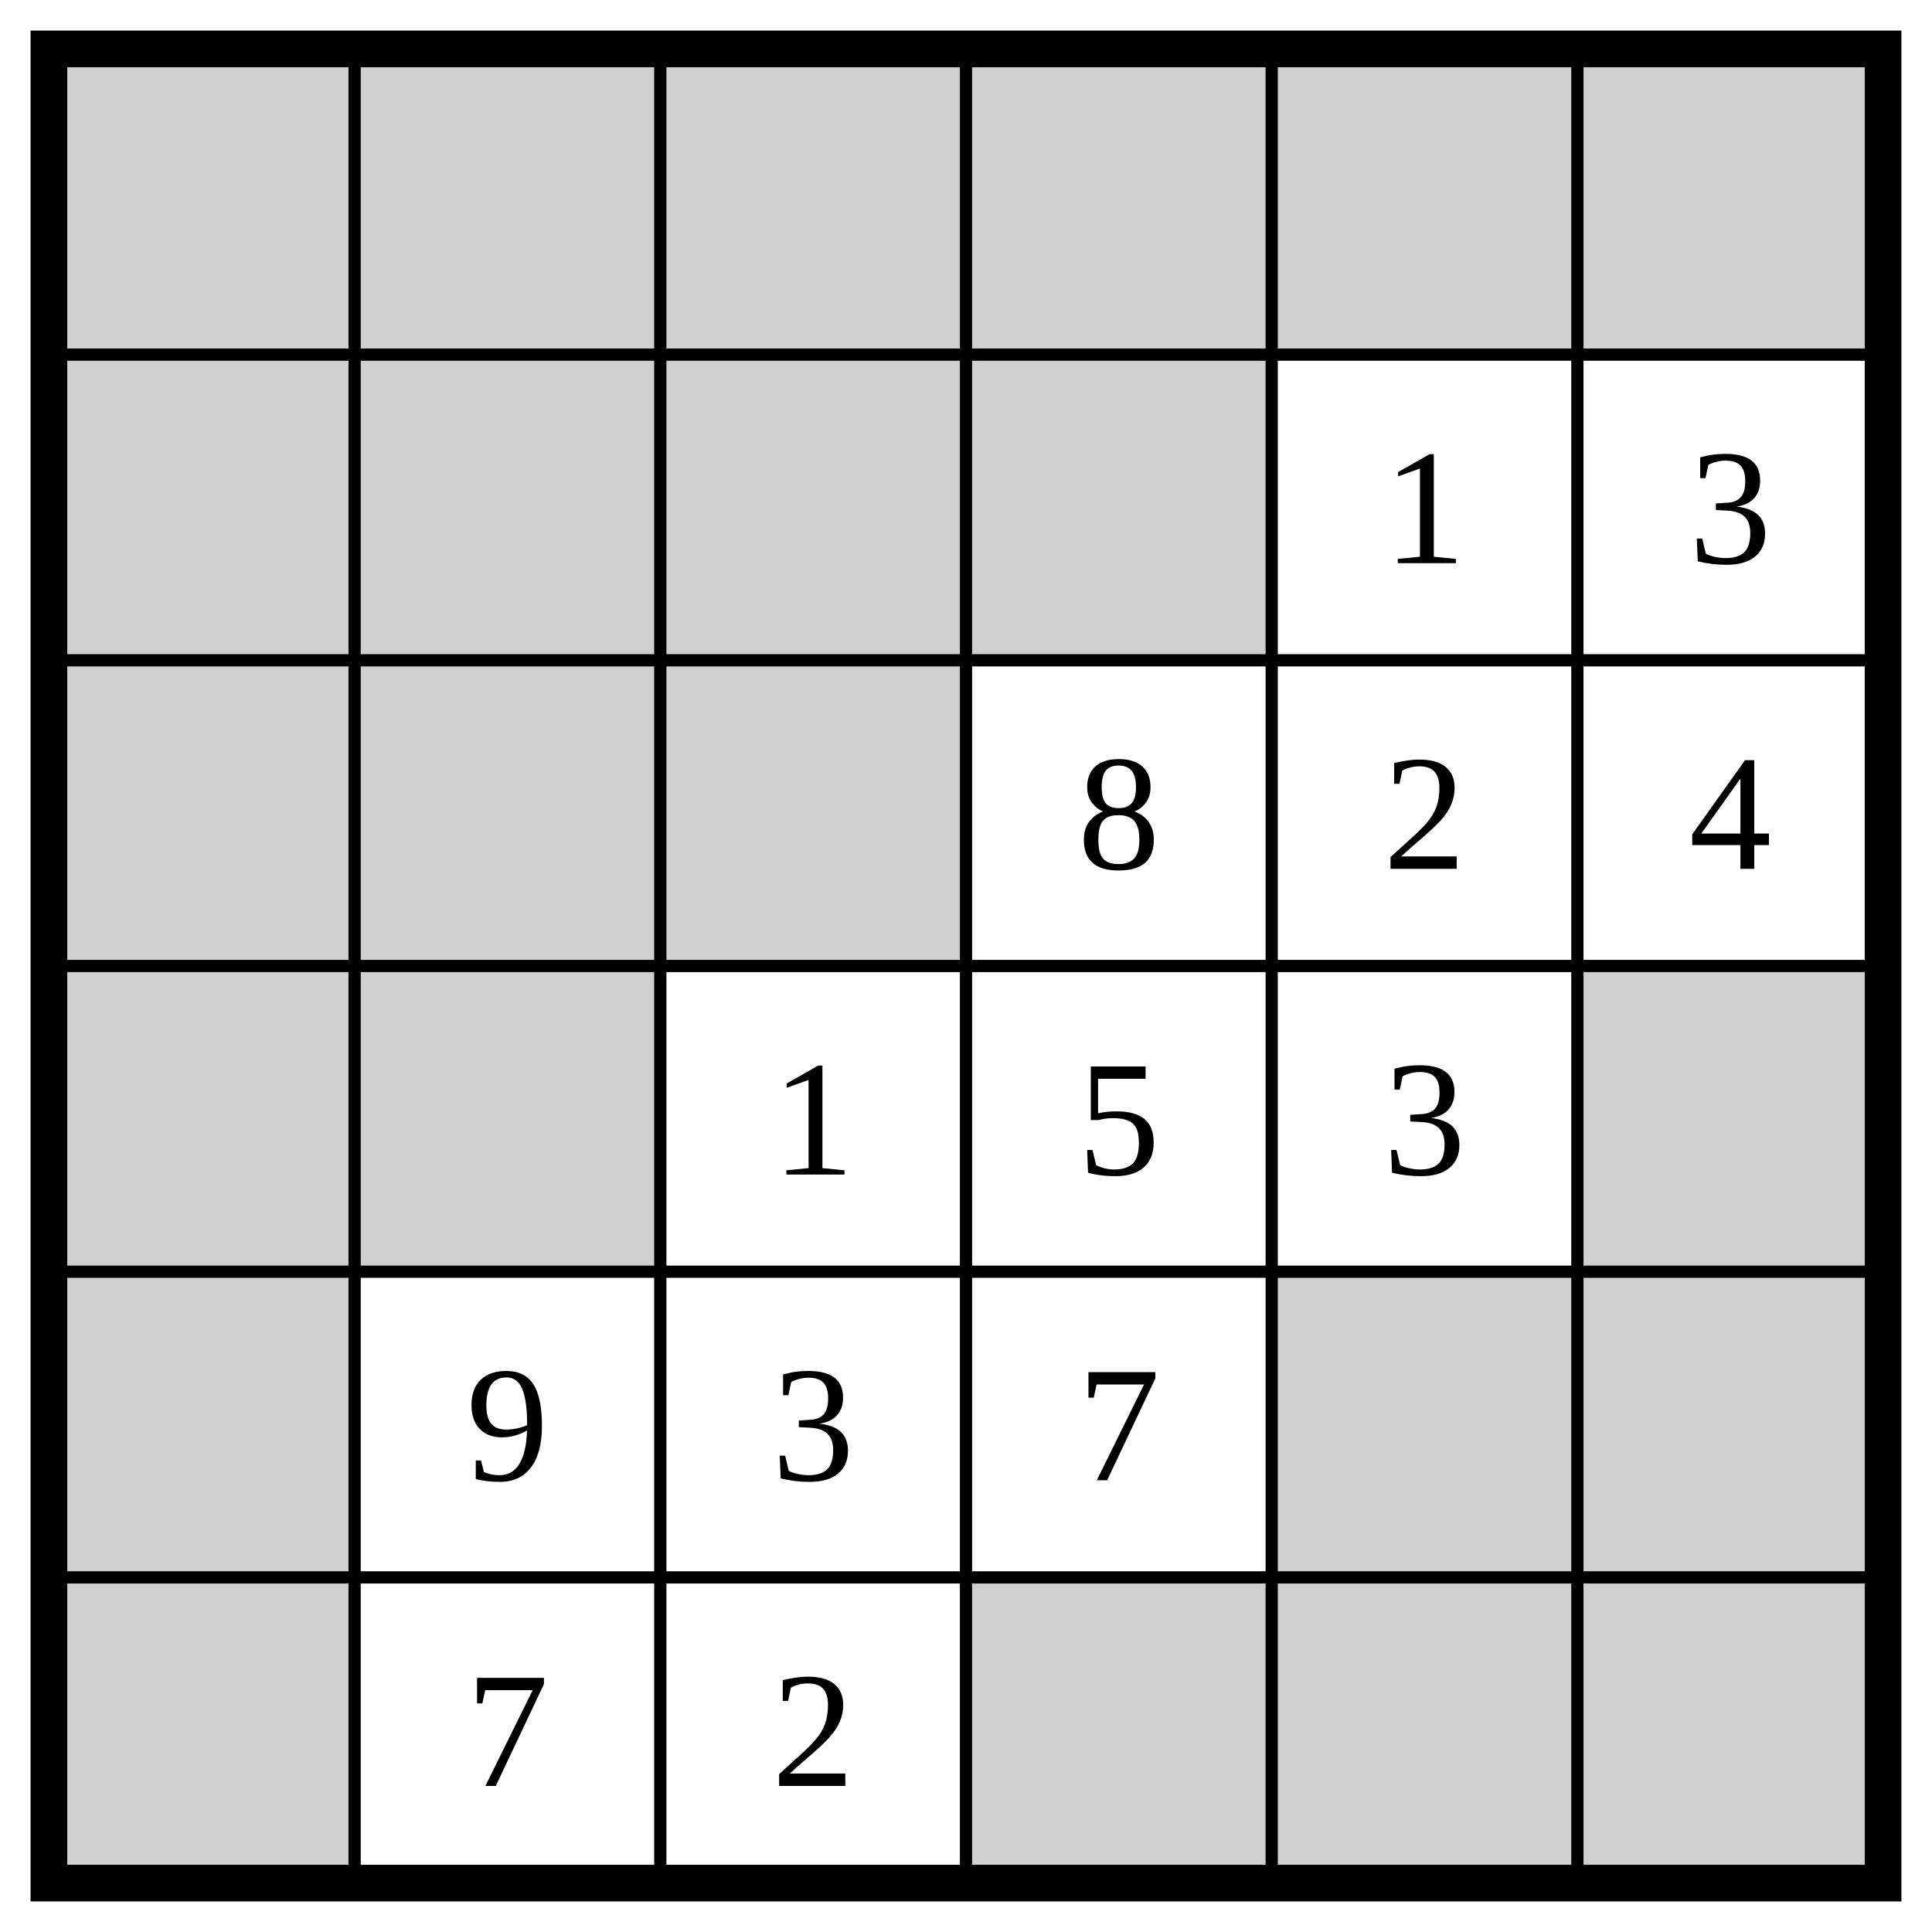
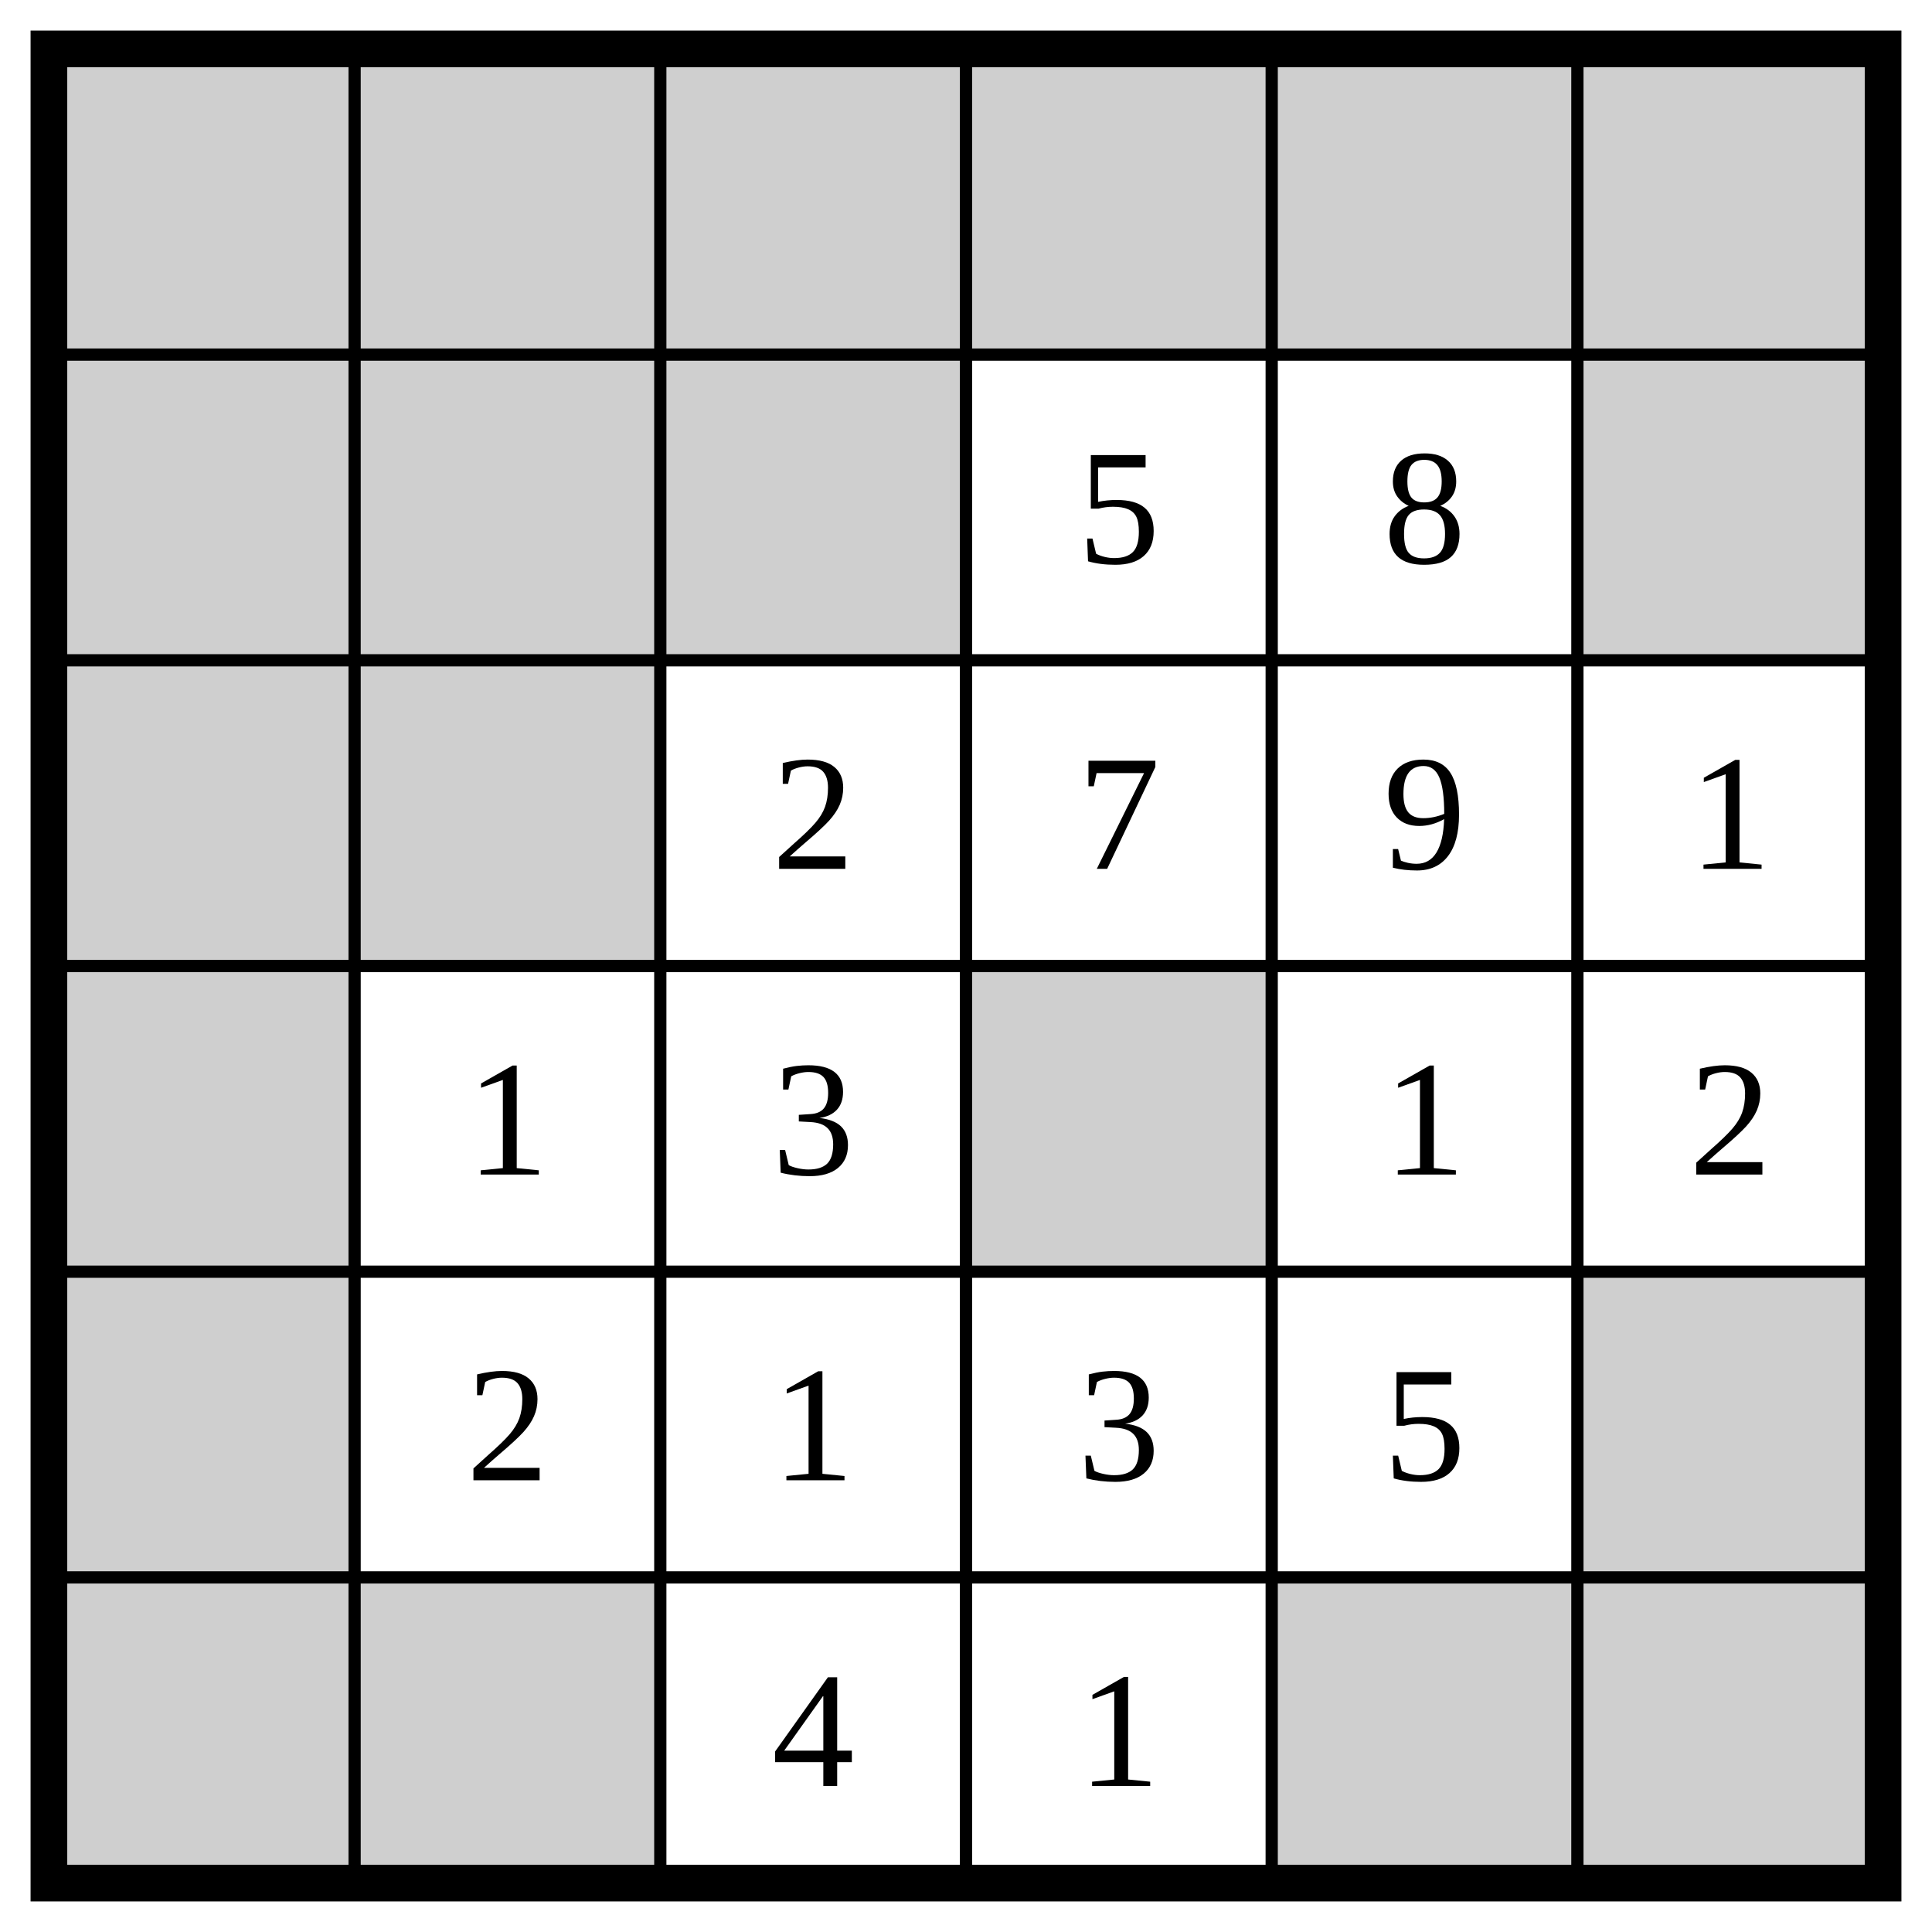
<svg xmlns="http://www.w3.org/2000/svg" class="p" viewBox="0 0 632 632" preserveAspectRatio="xMidYMid meet" shape-rendering="geometricPrecision">
  <g fill="#cfcfcf">
    <rect x="16" y="16" width="100" height="100" />
    <rect x="116" y="16" width="100" height="100" />
    <rect x="216" y="16" width="100" height="100" />
    <rect x="316" y="16" width="100" height="100" />
    <rect x="416" y="16" width="100" height="100" />
    <rect x="516" y="16" width="100" height="100" />
    <rect x="16" y="116" width="100" height="100" />
    <rect x="116" y="116" width="100" height="100" />
    <rect x="216" y="116" width="100" height="100" />
-     <rect x="316" y="116" width="100" height="100" />
+     <rect x="516" y="116" width="100" height="100" />
    <rect x="16" y="216" width="100" height="100" />
    <rect x="116" y="216" width="100" height="100" />
-     <rect x="216" y="216" width="100" height="100" />
    <rect x="16" y="316" width="100" height="100" />
-     <rect x="116" y="316" width="100" height="100" />
-     <rect x="516" y="316" width="100" height="100" />
+     <rect x="316" y="316" width="100" height="100" />
    <rect x="16" y="416" width="100" height="100" />
-     <rect x="416" y="416" width="100" height="100" />
    <rect x="516" y="416" width="100" height="100" />
    <rect x="16" y="516" width="100" height="100" />
-     <rect x="316" y="516" width="100" height="100" />
+     <rect x="116" y="516" width="100" height="100" />
    <rect x="416" y="516" width="100" height="100" />
    <rect x="516" y="516" width="100" height="100" />
  </g>
  <path d="M16 116H616M116 16V616M16 216H616M216 16V616M16 316H616M316 16V616M16 416H616M416 16V616M16 516H616M516 16V616" fill="none" stroke="#000" stroke-width="4" stroke-linecap="square" />
  <rect x="16" y="16" width="600" height="600" fill="none" stroke="#000" stroke-width="12" />
  <g fill="#000" font-size="54" text-anchor="middle" dominant-baseline="central">
-     <text x="466" y="166">1</text>
-     <text x="566" y="166">3</text>
-     <text x="366" y="266">8</text>
-     <text x="466" y="266">2</text>
-     <text x="566" y="266">4</text>
-     <text x="266" y="366">1</text>
-     <text x="366" y="366">5</text>
-     <text x="466" y="366">3</text>
-     <text x="166" y="466">9</text>
-     <text x="266" y="466">3</text>
-     <text x="366" y="466">7</text>
-     <text x="166" y="566">7</text>
-     <text x="266" y="566">2</text>
+     <text x="366" y="166">5</text>
+     <text x="466" y="166">8</text>
+     <text x="266" y="266">2</text>
+     <text x="366" y="266">7</text>
+     <text x="466" y="266">9</text>
+     <text x="566" y="266">1</text>
+     <text x="166" y="366">1</text>
+     <text x="266" y="366">3</text>
+     <text x="466" y="366">1</text>
+     <text x="566" y="366">2</text>
+     <text x="166" y="466">2</text>
+     <text x="266" y="466">1</text>
+     <text x="366" y="466">3</text>
+     <text x="466" y="466">5</text>
+     <text x="266" y="566">4</text>
+     <text x="366" y="566">1</text>
  </g>
</svg>
